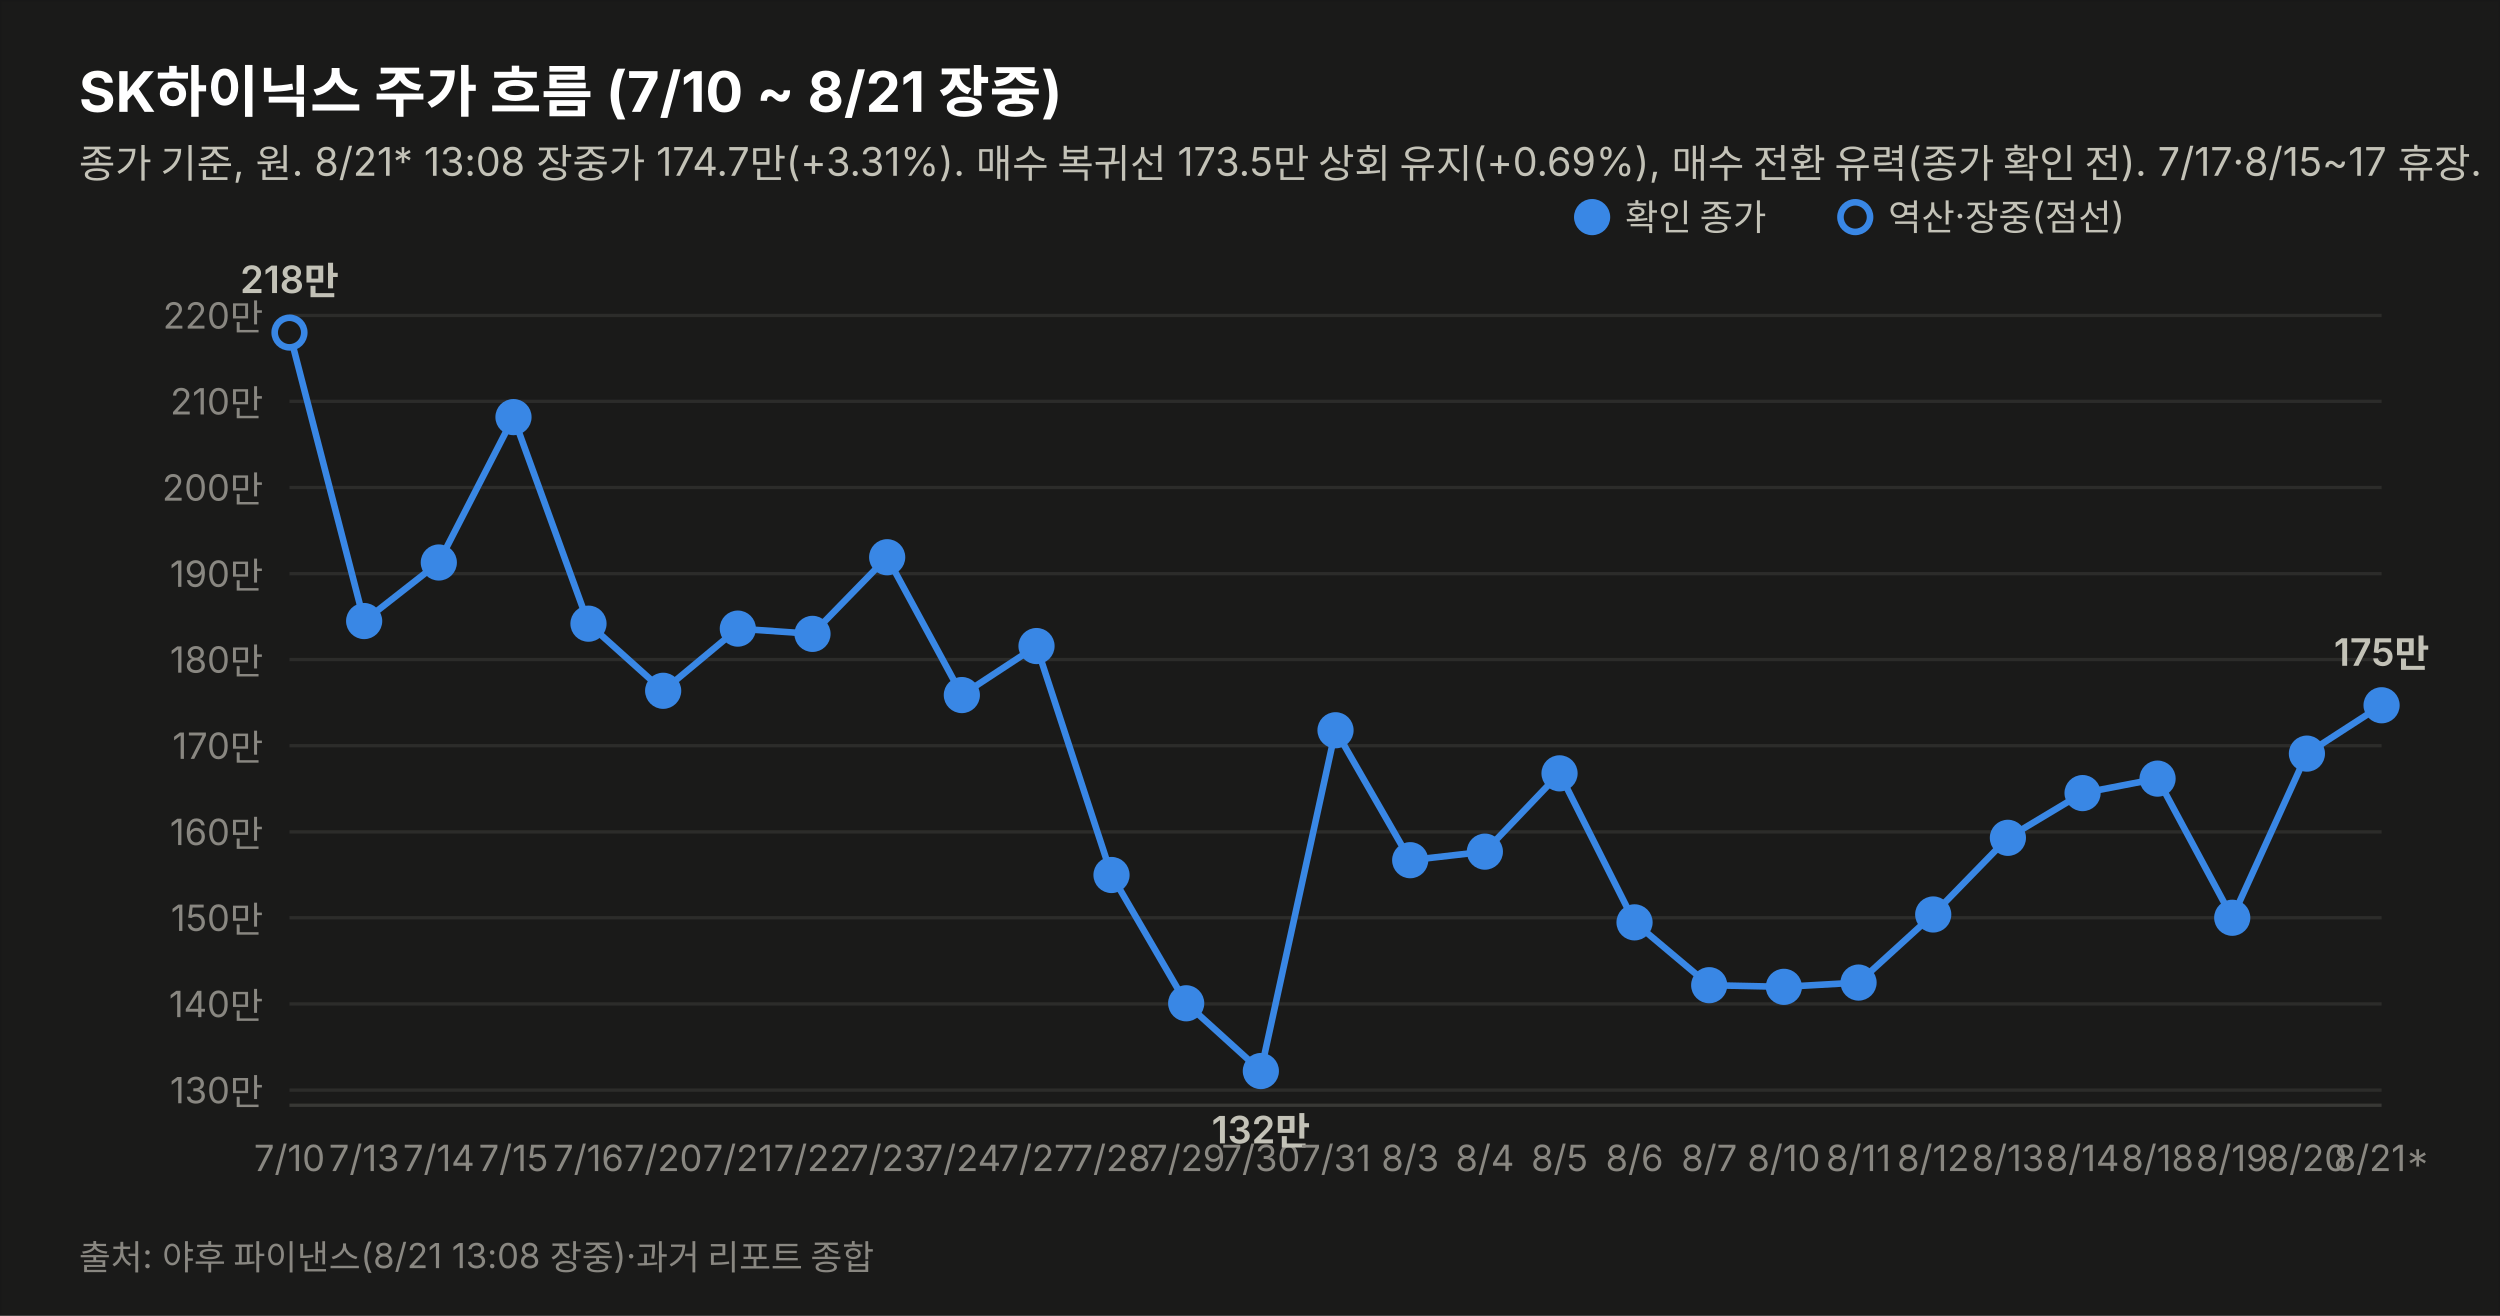
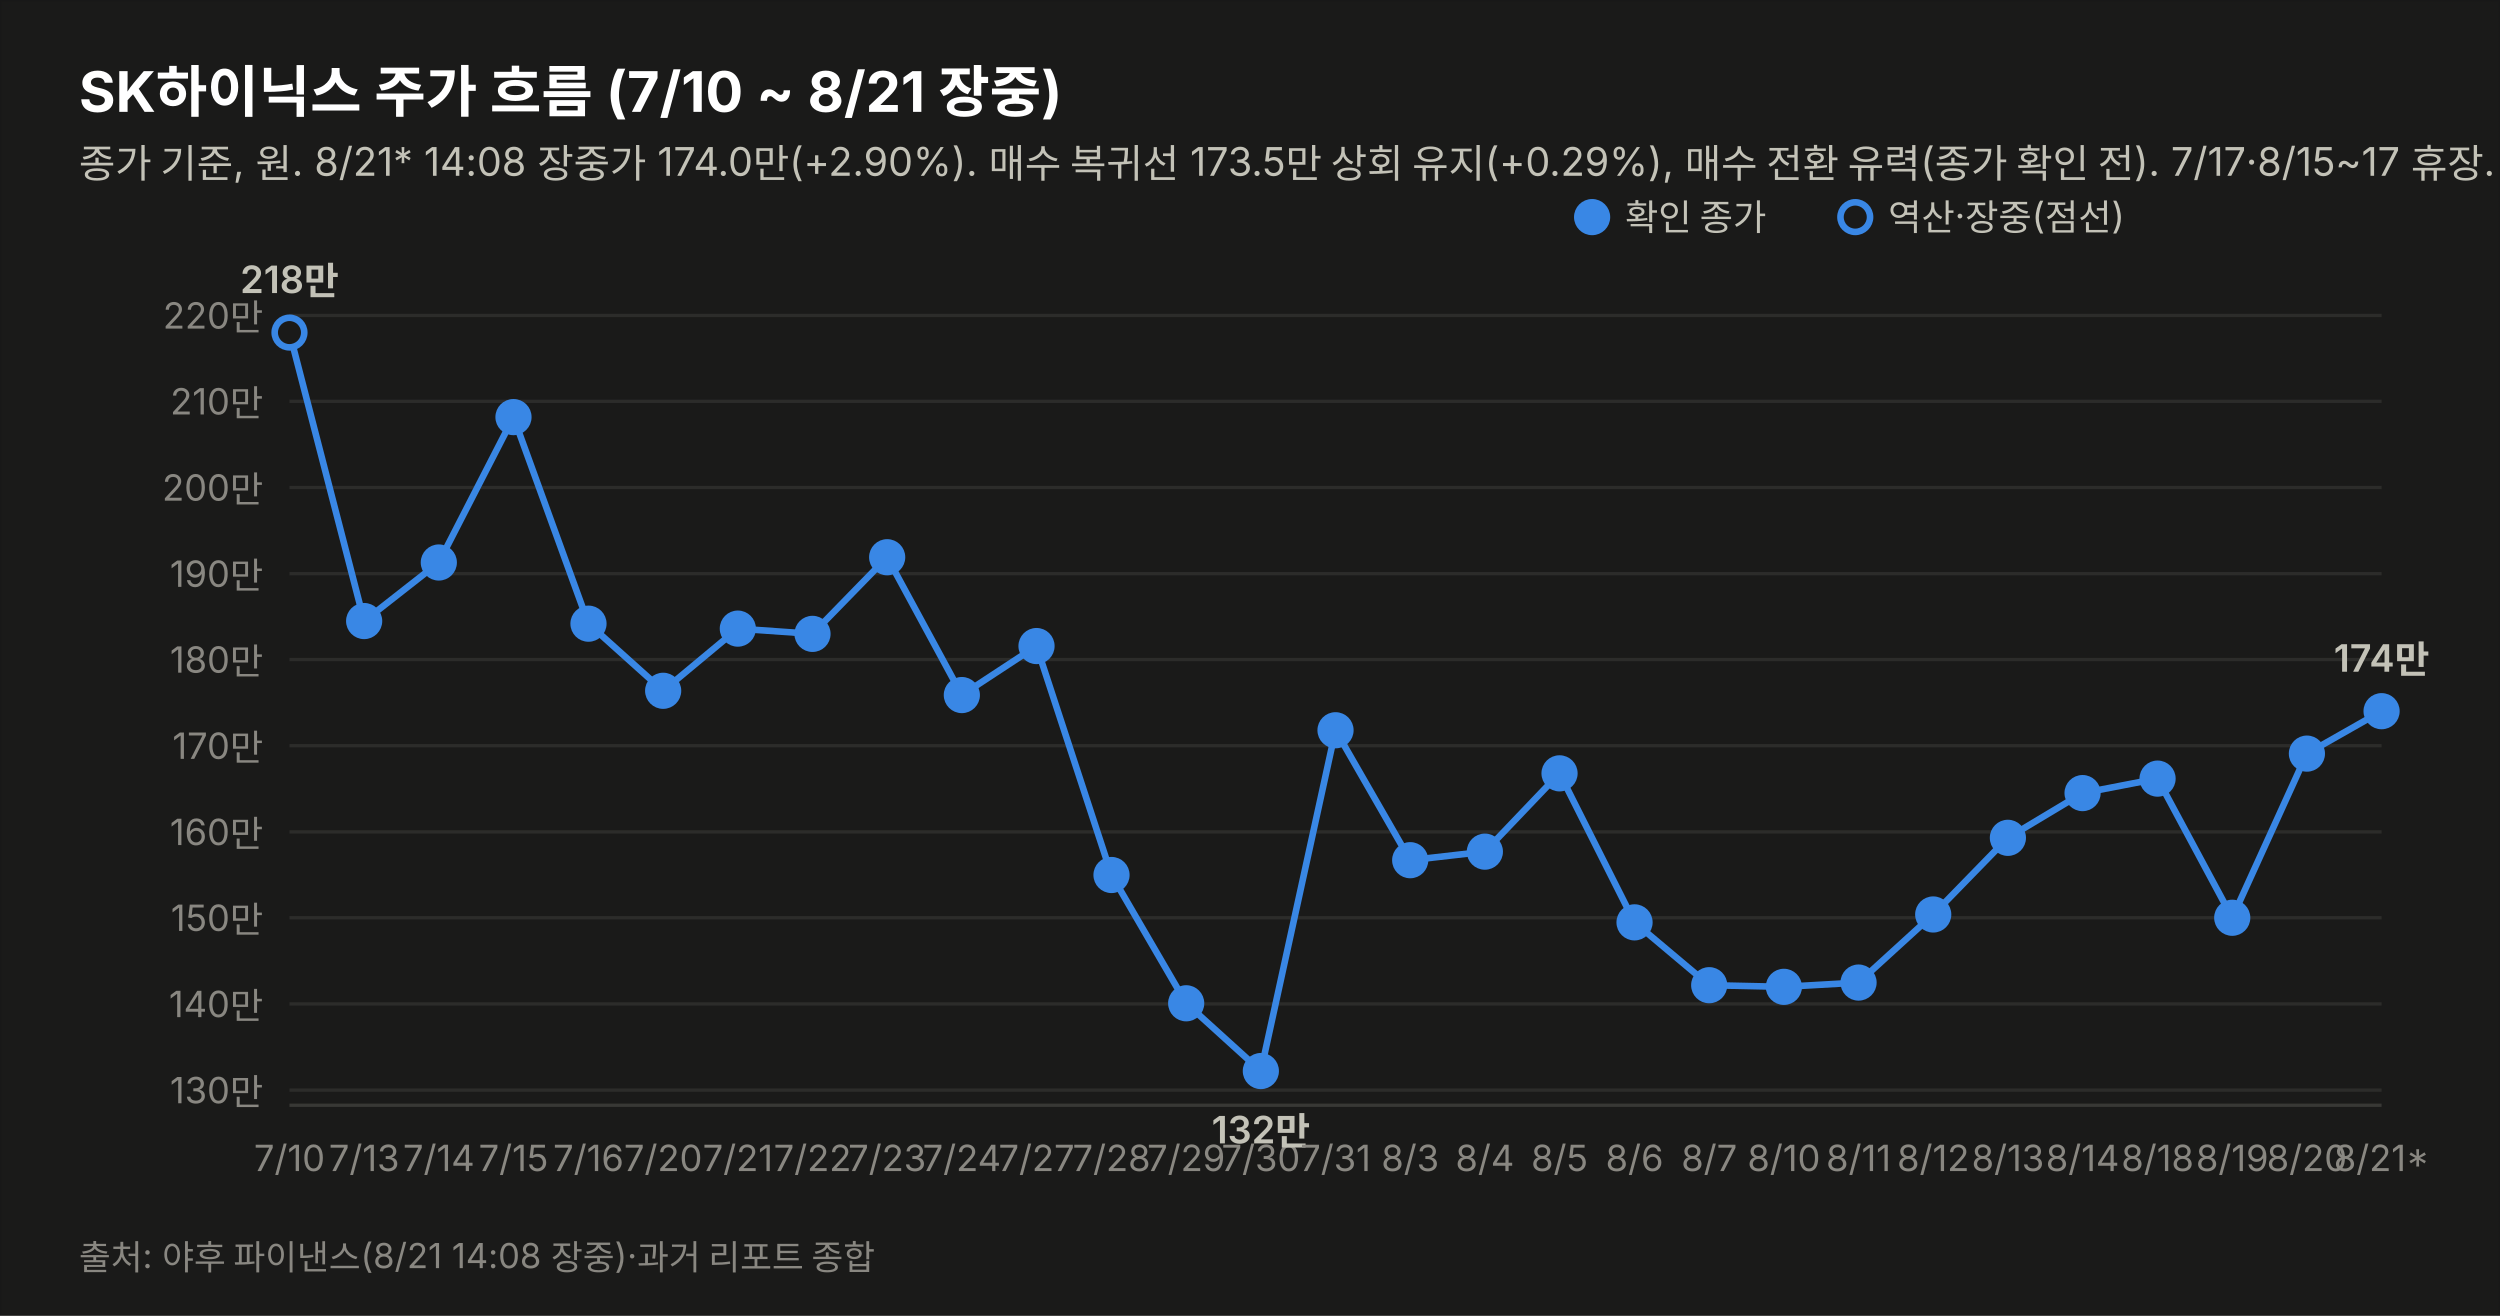
<svg xmlns="http://www.w3.org/2000/svg" width="760" height="400" viewBox="0 0 760 400" font-family="system-ui,-apple-system,&quot;Segoe UI&quot;,&quot;Malgun Gothic&quot;,&quot;Apple SD Gothic Neo&quot;,sans-serif">
  <rect width="760" height="400" fill="#1a1a19" stroke="rgba(11,11,11,0.10)" />
  <text x="24" y="34" font-size="17" font-weight="700" fill="#ffffff">SK하이닉스 주가 흐름 (7/10 ~ 8/21 장중)</text>
-   <text x="24" y="54" font-size="12" fill="#c3c2b7">종가 기준, 원. 8/21* 13:08 장중가 174.7만(+3.31%). 매수 복귀선 173.5만 상회 유지(+0.69%), 매수 전환 유력(종가 확인 전). 7/17·8/15~17 휴장.</text>
+   <text x="24" y="54" font-size="12" fill="#c3c2b7">종가 기준, 원. 8/21* 14:08 장중가 174.0만(+2.90%). 매수 복귀선 173.5만 상회 유지(+0.29%), 매수 전환 유력(종가 확인 전). 7/17·8/15~17 휴장.</text>
  <line x1="88" y1="331.4" x2="724" y2="331.4" stroke="#2c2c2a" stroke-width="1" />
  <text x="80" y="335.4" font-size="11" fill="#898781" text-anchor="end" style="font-variant-numeric:tabular-nums">130만</text>
  <line x1="88" y1="305.2" x2="724" y2="305.2" stroke="#2c2c2a" stroke-width="1" />
  <text x="80" y="309.2" font-size="11" fill="#898781" text-anchor="end" style="font-variant-numeric:tabular-nums">140만</text>
  <line x1="88" y1="279.0" x2="724" y2="279.0" stroke="#2c2c2a" stroke-width="1" />
  <text x="80" y="283.0" font-size="11" fill="#898781" text-anchor="end" style="font-variant-numeric:tabular-nums">150만</text>
  <line x1="88" y1="252.9" x2="724" y2="252.9" stroke="#2c2c2a" stroke-width="1" />
  <text x="80" y="256.9" font-size="11" fill="#898781" text-anchor="end" style="font-variant-numeric:tabular-nums">160만</text>
  <line x1="88" y1="226.7" x2="724" y2="226.7" stroke="#2c2c2a" stroke-width="1" />
  <text x="80" y="230.7" font-size="11" fill="#898781" text-anchor="end" style="font-variant-numeric:tabular-nums">170만</text>
  <line x1="88" y1="200.5" x2="724" y2="200.5" stroke="#2c2c2a" stroke-width="1" />
  <text x="80" y="204.5" font-size="11" fill="#898781" text-anchor="end" style="font-variant-numeric:tabular-nums">180만</text>
  <line x1="88" y1="174.4" x2="724" y2="174.4" stroke="#2c2c2a" stroke-width="1" />
  <text x="80" y="178.4" font-size="11" fill="#898781" text-anchor="end" style="font-variant-numeric:tabular-nums">190만</text>
  <line x1="88" y1="148.2" x2="724" y2="148.2" stroke="#2c2c2a" stroke-width="1" />
  <text x="80" y="152.2" font-size="11" fill="#898781" text-anchor="end" style="font-variant-numeric:tabular-nums">200만</text>
  <line x1="88" y1="122.0" x2="724" y2="122.0" stroke="#2c2c2a" stroke-width="1" />
  <text x="80" y="126.0" font-size="11" fill="#898781" text-anchor="end" style="font-variant-numeric:tabular-nums">210만</text>
  <line x1="88" y1="95.9" x2="724" y2="95.9" stroke="#2c2c2a" stroke-width="1" />
  <text x="80" y="99.9" font-size="11" fill="#898781" text-anchor="end" style="font-variant-numeric:tabular-nums">220만</text>
  <line x1="88" y1="336" x2="724" y2="336" stroke="#383835" stroke-width="1" />
-   <path d="M88.0,101.1 L110.7,188.8 L133.4,171.0 L156.1,126.8 L178.9,189.6 L201.6,210.0 L224.3,191.1 L247.0,192.7 L269.7,169.4 L292.4,211.3 L315.1,196.4 L337.9,266.0 L360.6,305.0 L383.3,325.6 L406.0,222.0 L428.7,261.5 L451.4,258.9 L474.1,235.1 L496.9,280.4 L519.6,299.5 L542.3,300.0 L565.0,298.7 L587.7,278.0 L610.4,254.7 L633.1,241.1 L655.9,236.7 L678.6,279.0 L701.3,229.1 L724.0,214.4" fill="none" stroke="#3987e5" stroke-width="2" />
+   <path d="M88.0,101.1 L110.7,188.8 L133.4,171.0 L156.1,126.8 L178.9,189.6 L201.6,210.0 L224.3,191.1 L247.0,192.7 L269.7,169.4 L292.4,211.3 L315.1,196.4 L337.9,266.0 L360.6,305.0 L383.3,325.6 L406.0,222.0 L428.7,261.5 L451.4,258.9 L474.1,235.1 L496.9,280.4 L519.6,299.5 L542.3,300.0 L565.0,298.7 L587.7,278.0 L610.4,254.7 L633.1,241.1 L655.9,236.7 L678.6,279.0 L701.3,229.1 L724.0,216.2" fill="none" stroke="#3987e5" stroke-width="2" />
  <circle cx="88.0" cy="101.1" r="4.5" fill="#1a1a19" stroke="#3987e5" stroke-width="2" />
  <text x="88.0" y="356" font-size="11" fill="#898781" text-anchor="middle">7/10</text>
  <text x="88.0" y="89.1" font-size="11.5" font-weight="600" fill="#c3c2b7" text-anchor="middle" style="font-variant-numeric:tabular-nums">218만</text>
  <circle cx="110.7" cy="188.8" r="4.5" fill="#3987e5" stroke="#3987e5" stroke-width="2" />
  <text x="110.7" y="356" font-size="11" fill="#898781" text-anchor="middle">7/13</text>
  <circle cx="133.4" cy="171.0" r="4.5" fill="#3987e5" stroke="#3987e5" stroke-width="2" />
  <text x="133.4" y="356" font-size="11" fill="#898781" text-anchor="middle">7/14</text>
  <circle cx="156.1" cy="126.8" r="4.5" fill="#3987e5" stroke="#3987e5" stroke-width="2" />
  <text x="156.1" y="356" font-size="11" fill="#898781" text-anchor="middle">7/15</text>
  <circle cx="178.9" cy="189.6" r="4.5" fill="#3987e5" stroke="#3987e5" stroke-width="2" />
  <text x="178.9" y="356" font-size="11" fill="#898781" text-anchor="middle">7/16</text>
  <circle cx="201.6" cy="210.0" r="4.5" fill="#3987e5" stroke="#3987e5" stroke-width="2" />
  <text x="201.6" y="356" font-size="11" fill="#898781" text-anchor="middle">7/20</text>
  <circle cx="224.3" cy="191.1" r="4.5" fill="#3987e5" stroke="#3987e5" stroke-width="2" />
  <text x="224.3" y="356" font-size="11" fill="#898781" text-anchor="middle">7/21</text>
  <circle cx="247.0" cy="192.7" r="4.5" fill="#3987e5" stroke="#3987e5" stroke-width="2" />
  <text x="247.0" y="356" font-size="11" fill="#898781" text-anchor="middle">7/22</text>
  <circle cx="269.7" cy="169.4" r="4.5" fill="#3987e5" stroke="#3987e5" stroke-width="2" />
  <text x="269.7" y="356" font-size="11" fill="#898781" text-anchor="middle">7/23</text>
  <circle cx="292.4" cy="211.3" r="4.5" fill="#3987e5" stroke="#3987e5" stroke-width="2" />
  <text x="292.4" y="356" font-size="11" fill="#898781" text-anchor="middle">7/24</text>
  <circle cx="315.1" cy="196.4" r="4.5" fill="#3987e5" stroke="#3987e5" stroke-width="2" />
  <text x="315.1" y="356" font-size="11" fill="#898781" text-anchor="middle">7/27</text>
  <circle cx="337.9" cy="266.0" r="4.5" fill="#3987e5" stroke="#3987e5" stroke-width="2" />
  <text x="337.9" y="356" font-size="11" fill="#898781" text-anchor="middle">7/28</text>
  <circle cx="360.6" cy="305.0" r="4.5" fill="#3987e5" stroke="#3987e5" stroke-width="2" />
  <text x="360.6" y="356" font-size="11" fill="#898781" text-anchor="middle">7/29</text>
  <circle cx="383.3" cy="325.6" r="4.5" fill="#3987e5" stroke="#3987e5" stroke-width="2" />
  <text x="383.3" y="356" font-size="11" fill="#898781" text-anchor="middle">7/30</text>
  <text x="383.3" y="347.6" font-size="11.5" font-weight="600" fill="#c3c2b7" text-anchor="middle" style="font-variant-numeric:tabular-nums">132만</text>
  <circle cx="406.0" cy="222.0" r="4.5" fill="#3987e5" stroke="#3987e5" stroke-width="2" />
  <text x="406.0" y="356" font-size="11" fill="#898781" text-anchor="middle">7/31</text>
  <circle cx="428.7" cy="261.5" r="4.5" fill="#3987e5" stroke="#3987e5" stroke-width="2" />
  <text x="428.7" y="356" font-size="11" fill="#898781" text-anchor="middle">8/3</text>
  <circle cx="451.4" cy="258.9" r="4.5" fill="#3987e5" stroke="#3987e5" stroke-width="2" />
  <text x="451.4" y="356" font-size="11" fill="#898781" text-anchor="middle">8/4</text>
  <circle cx="474.1" cy="235.1" r="4.5" fill="#3987e5" stroke="#3987e5" stroke-width="2" />
  <text x="474.1" y="356" font-size="11" fill="#898781" text-anchor="middle">8/5</text>
  <circle cx="496.9" cy="280.4" r="4.5" fill="#3987e5" stroke="#3987e5" stroke-width="2" />
  <text x="496.9" y="356" font-size="11" fill="#898781" text-anchor="middle">8/6</text>
  <circle cx="519.6" cy="299.5" r="4.5" fill="#3987e5" stroke="#3987e5" stroke-width="2" />
  <text x="519.6" y="356" font-size="11" fill="#898781" text-anchor="middle">8/7</text>
  <circle cx="542.3" cy="300.0" r="4.5" fill="#3987e5" stroke="#3987e5" stroke-width="2" />
  <text x="542.3" y="356" font-size="11" fill="#898781" text-anchor="middle">8/10</text>
  <circle cx="565.0" cy="298.7" r="4.5" fill="#3987e5" stroke="#3987e5" stroke-width="2" />
  <text x="565.0" y="356" font-size="11" fill="#898781" text-anchor="middle">8/11</text>
  <circle cx="587.7" cy="278.0" r="4.5" fill="#3987e5" stroke="#3987e5" stroke-width="2" />
  <text x="587.7" y="356" font-size="11" fill="#898781" text-anchor="middle">8/12</text>
  <circle cx="610.4" cy="254.7" r="4.5" fill="#3987e5" stroke="#3987e5" stroke-width="2" />
  <text x="610.4" y="356" font-size="11" fill="#898781" text-anchor="middle">8/13</text>
  <circle cx="633.1" cy="241.1" r="4.5" fill="#3987e5" stroke="#3987e5" stroke-width="2" />
  <text x="633.1" y="356" font-size="11" fill="#898781" text-anchor="middle">8/14</text>
  <circle cx="655.9" cy="236.7" r="4.5" fill="#3987e5" stroke="#3987e5" stroke-width="2" />
  <text x="655.9" y="356" font-size="11" fill="#898781" text-anchor="middle">8/18</text>
  <circle cx="678.6" cy="279.0" r="4.5" fill="#3987e5" stroke="#3987e5" stroke-width="2" />
  <text x="678.6" y="356" font-size="11" fill="#898781" text-anchor="middle">8/19</text>
  <circle cx="701.3" cy="229.1" r="4.5" fill="#3987e5" stroke="#3987e5" stroke-width="2" />
  <text x="701.3" y="356" font-size="11" fill="#898781" text-anchor="middle">8/20</text>
-   <circle cx="724.0" cy="214.4" r="4.5" fill="#3987e5" stroke="#3987e5" stroke-width="2" />
+   <circle cx="724.0" cy="216.2" r="4.5" fill="#3987e5" stroke="#3987e5" stroke-width="2" />
  <text x="724.0" y="356" font-size="11" fill="#898781" text-anchor="middle">8/21*</text>
-   <text x="724.0" y="202.4" font-size="11.5" font-weight="600" fill="#c3c2b7" text-anchor="middle" style="font-variant-numeric:tabular-nums">175만</text>
+   <text x="724.0" y="204.2" font-size="11.5" font-weight="600" fill="#c3c2b7" text-anchor="middle" style="font-variant-numeric:tabular-nums">174만</text>
  <circle cx="484" cy="66" r="4.5" fill="#3987e5" stroke="#3987e5" stroke-width="2" />
  <text x="494" y="70" font-size="11" fill="#c3c2b7">확인 종가</text>
  <circle cx="564" cy="66" r="4.5" fill="#1a1a19" stroke="#3987e5" stroke-width="2" />
  <text x="574" y="70" font-size="11" fill="#c3c2b7">역산·장중(점선)</text>
-   <text x="24" y="386" font-size="10.5" fill="#898781">출처: 야후 파이낸스(8/21 13:08 장중)·과거 리포트 종합</text>
+   <text x="24" y="386" font-size="10.5" fill="#898781">출처: 야후 파이낸스(8/21 14:08 장중)·과거 리포트 종합</text>
</svg>
